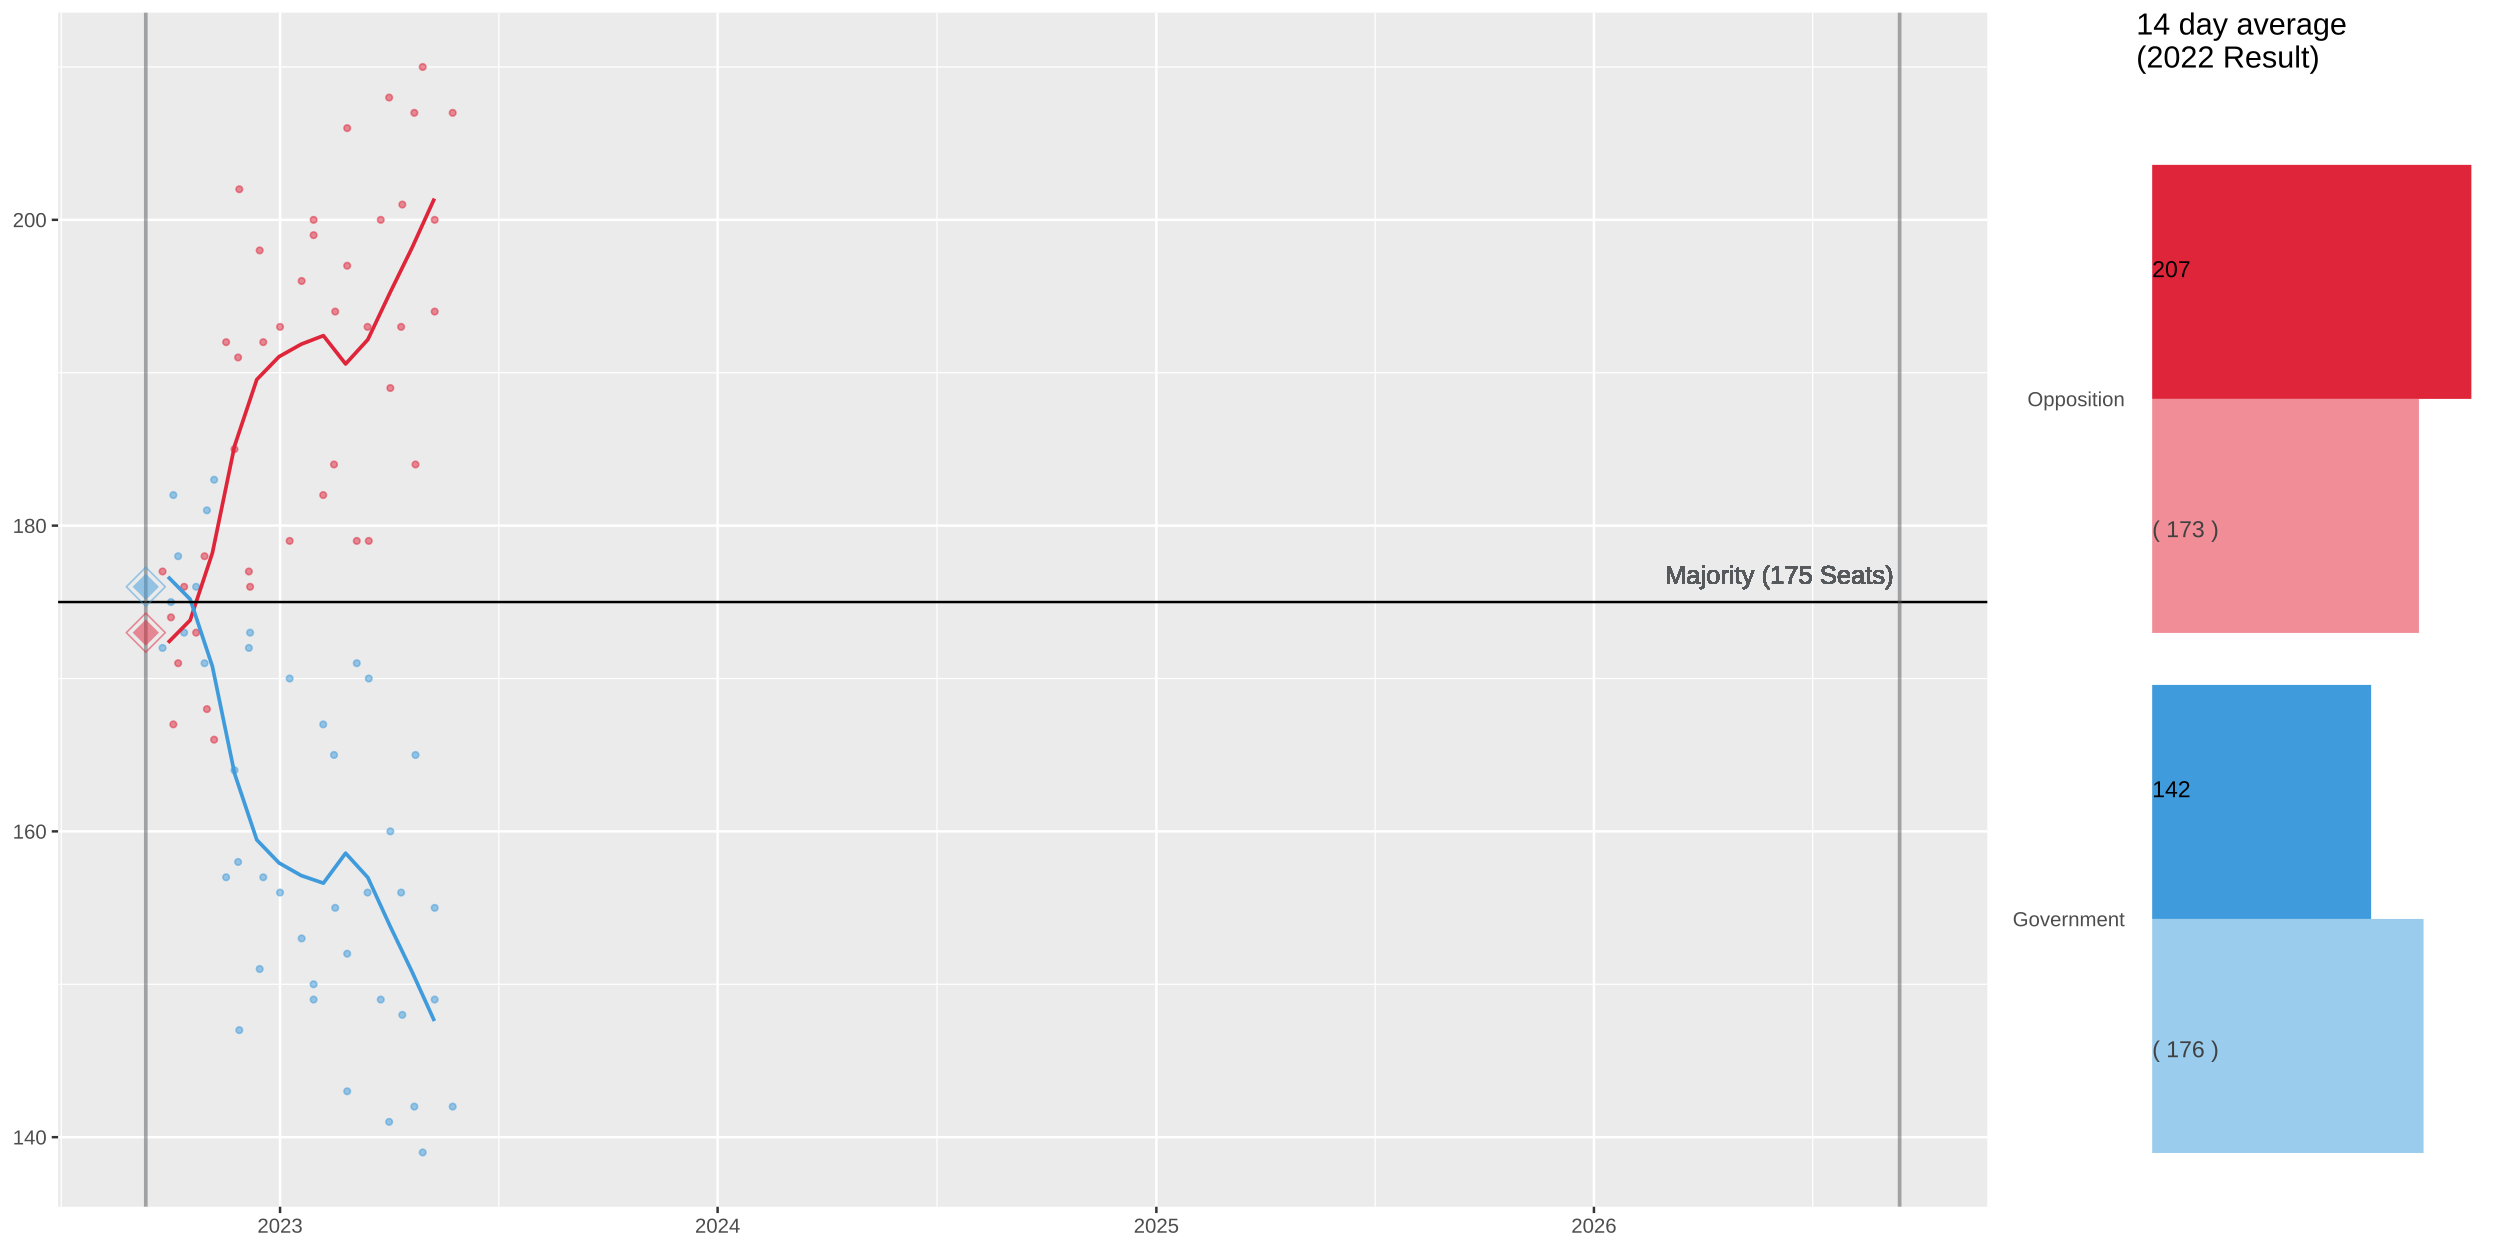
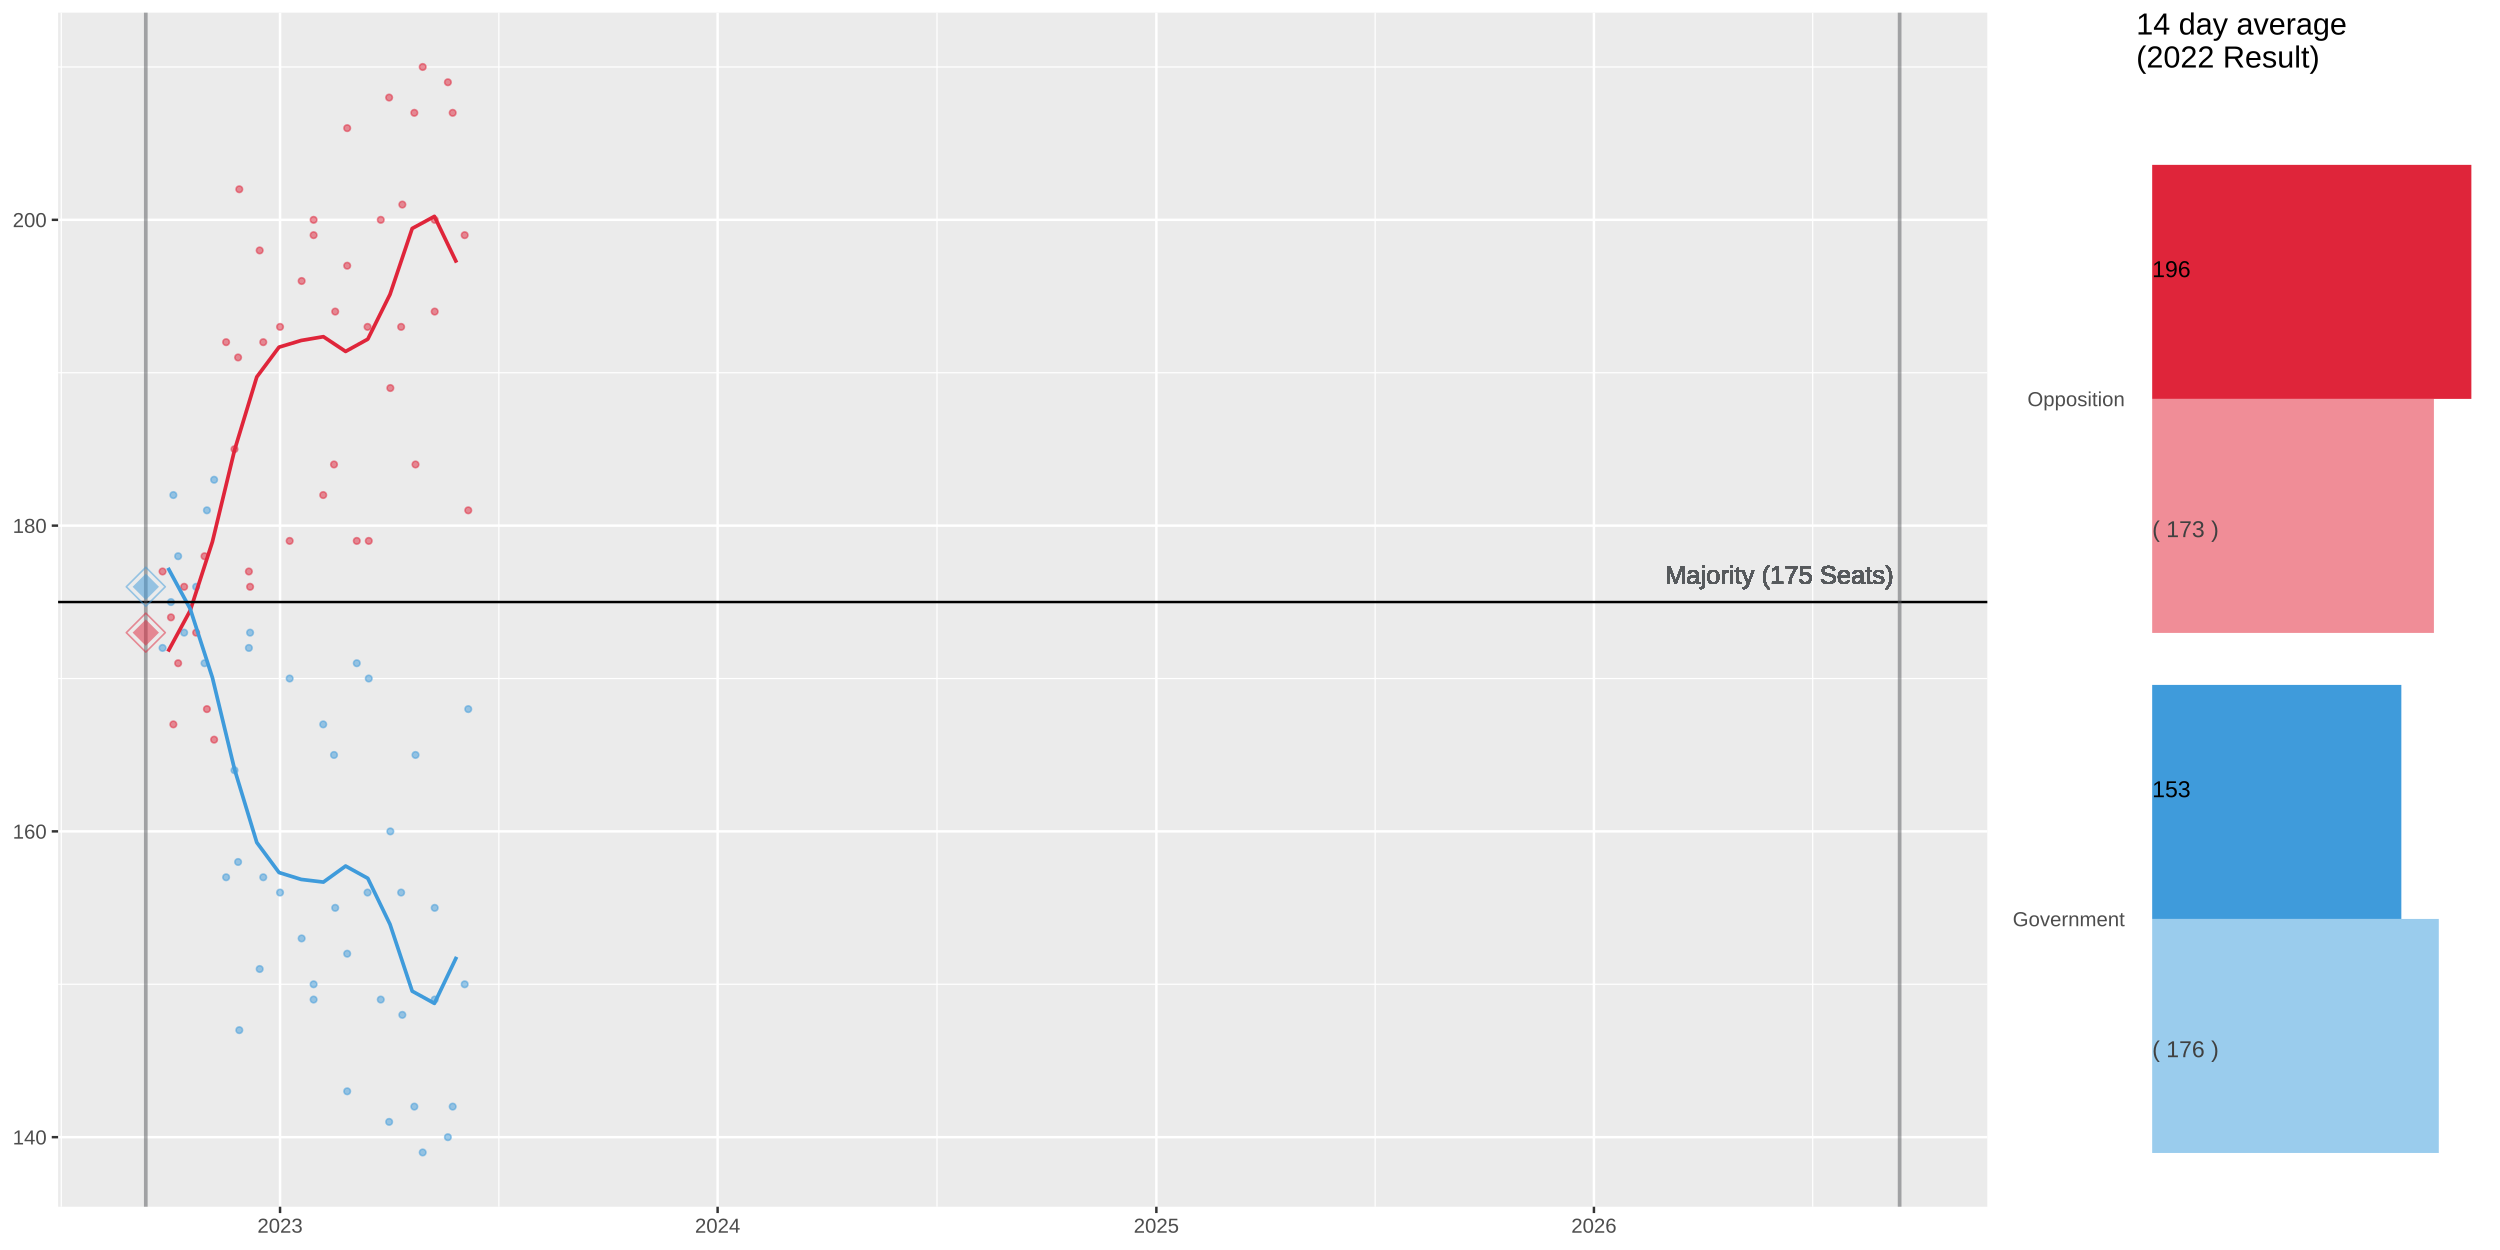
<svg xmlns="http://www.w3.org/2000/svg" class="svglite" width="1080.00pt" height="540.00pt" viewBox="0 0 1080.00 540.00">
  <defs>
    <style type="text/css">
    line, polyline, polygon, path, rect, circle {
      fill: none;
      stroke: #000000;
      stroke-linecap: round;
      stroke-linejoin: round;
      stroke-miterlimit: 10.00;
    }
    text {
      white-space: pre;
    }
  </style>
  </defs>
  <rect width="100%" height="100%" style="stroke: none; fill: none;" />
  <defs>
    <clipPath id="cpMC4wMHwxMDgwLjAwfDAuMDB8NTQwLjAw">
      <rect x="0.00" y="0.00" width="1080.00" height="540.00" />
    </clipPath>
  </defs>
  <g clip-path="url(#cpMC4wMHwxMDgwLjAwfDAuMDB8NTQwLjAw)">
</g>
  <defs>
    <clipPath id="cpMC4wMHw4NjQuMDB8MC4wMHw1NDAuMDA=">
      <rect x="0.00" y="0.00" width="864.00" height="540.00" />
    </clipPath>
  </defs>
  <g clip-path="url(#cpMC4wMHw4NjQuMDB8MC4wMHw1NDAuMDA=)">
    <rect x="0.00" y="0.00" width="864.00" height="540.00" style="stroke-width: 1.07; stroke: #FFFFFF; fill: #FFFFFF;" />
  </g>
  <g clip-path="url(#cpMC4wMHwxMDgwLjAwfDAuMDB8NTQwLjAw)">
</g>
  <defs>
    <clipPath id="cpMjUuMTB8ODU4LjUyfDUuNDh8NTIxLjMx">
      <rect x="25.10" y="5.48" width="833.42" height="515.83" />
    </clipPath>
  </defs>
  <g clip-path="url(#cpMjUuMTB8ODU4LjUyfDUuNDh8NTIxLjMx)">
    <rect x="25.10" y="5.48" width="833.42" height="515.83" style="stroke-width: 1.07; stroke: none; fill: #EBEBEB;" />
    <polyline points="25.10,425.21 858.52,425.21 " style="stroke-width: 0.53; stroke: #FFFFFF; stroke-linecap: butt;" />
    <polyline points="25.10,293.12 858.52,293.12 " style="stroke-width: 0.53; stroke: #FFFFFF; stroke-linecap: butt;" />
    <polyline points="25.10,161.02 858.52,161.02 " style="stroke-width: 0.53; stroke: #FFFFFF; stroke-linecap: butt;" />
    <polyline points="25.10,28.93 858.52,28.93 " style="stroke-width: 0.53; stroke: #FFFFFF; stroke-linecap: butt;" />
    <polyline points="26.47,521.31 26.47,5.48 " style="stroke-width: 0.53; stroke: #FFFFFF; stroke-linecap: butt;" />
    <polyline points="215.50,521.31 215.50,5.48 " style="stroke-width: 0.53; stroke: #FFFFFF; stroke-linecap: butt;" />
    <polyline points="404.78,521.31 404.78,5.48 " style="stroke-width: 0.53; stroke: #FFFFFF; stroke-linecap: butt;" />
    <polyline points="594.07,521.31 594.07,5.48 " style="stroke-width: 0.53; stroke: #FFFFFF; stroke-linecap: butt;" />
    <polyline points="783.09,521.31 783.09,5.48 " style="stroke-width: 0.53; stroke: #FFFFFF; stroke-linecap: butt;" />
    <polyline points="25.10,491.26 858.52,491.26 " style="stroke-width: 1.07; stroke: #FFFFFF; stroke-linecap: butt;" />
    <polyline points="25.10,359.16 858.52,359.16 " style="stroke-width: 1.07; stroke: #FFFFFF; stroke-linecap: butt;" />
    <polyline points="25.10,227.07 858.52,227.07 " style="stroke-width: 1.07; stroke: #FFFFFF; stroke-linecap: butt;" />
    <polyline points="25.10,94.97 858.52,94.97 " style="stroke-width: 1.07; stroke: #FFFFFF; stroke-linecap: butt;" />
    <polyline points="120.98,521.31 120.98,5.48 " style="stroke-width: 1.07; stroke: #FFFFFF; stroke-linecap: butt;" />
    <polyline points="310.01,521.31 310.01,5.48 " style="stroke-width: 1.07; stroke: #FFFFFF; stroke-linecap: butt;" />
    <polyline points="499.55,521.31 499.55,5.48 " style="stroke-width: 1.07; stroke: #FFFFFF; stroke-linecap: butt;" />
    <polyline points="688.58,521.31 688.58,5.48 " style="stroke-width: 1.07; stroke: #FFFFFF; stroke-linecap: butt;" />
+     <circle cx="202.29" cy="220.46" r="1.42" style="stroke-width: 0.71; stroke: #DF253A; stroke-opacity: 0.50; fill: #DF253A; fill-opacity: 0.50;" />
+     <circle cx="200.74" cy="101.58" r="1.42" style="stroke-width: 0.71; stroke: #DF253A; stroke-opacity: 0.50; fill: #DF253A; fill-opacity: 0.50;" />
    <circle cx="195.56" cy="48.74" r="1.42" style="stroke-width: 0.71; stroke: #DF253A; stroke-opacity: 0.50; fill: #DF253A; fill-opacity: 0.50;" />
+     <circle cx="193.49" cy="35.53" r="1.42" style="stroke-width: 0.71; stroke: #DF253A; stroke-opacity: 0.50; fill: #DF253A; fill-opacity: 0.50;" />
    <circle cx="187.79" cy="134.60" r="1.42" style="stroke-width: 0.71; stroke: #DF253A; stroke-opacity: 0.50; fill: #DF253A; fill-opacity: 0.50;" />
    <circle cx="187.79" cy="94.97" r="1.42" style="stroke-width: 0.71; stroke: #DF253A; stroke-opacity: 0.50; fill: #DF253A; fill-opacity: 0.50;" />
    <circle cx="182.61" cy="28.93" r="1.42" style="stroke-width: 0.71; stroke: #DF253A; stroke-opacity: 0.50; fill: #DF253A; fill-opacity: 0.50;" />
    <circle cx="179.50" cy="200.65" r="1.42" style="stroke-width: 0.71; stroke: #DF253A; stroke-opacity: 0.50; fill: #DF253A; fill-opacity: 0.50;" />
    <circle cx="178.99" cy="48.74" r="1.42" style="stroke-width: 0.71; stroke: #DF253A; stroke-opacity: 0.50; fill: #DF253A; fill-opacity: 0.50;" />
    <circle cx="173.81" cy="88.37" r="1.42" style="stroke-width: 0.71; stroke: #DF253A; stroke-opacity: 0.50; fill: #DF253A; fill-opacity: 0.50;" />
    <circle cx="173.29" cy="141.21" r="1.42" style="stroke-width: 0.71; stroke: #DF253A; stroke-opacity: 0.50; fill: #DF253A; fill-opacity: 0.50;" />
    <circle cx="168.63" cy="167.63" r="1.42" style="stroke-width: 0.71; stroke: #DF253A; stroke-opacity: 0.50; fill: #DF253A; fill-opacity: 0.50;" />
    <circle cx="168.11" cy="42.14" r="1.42" style="stroke-width: 0.71; stroke: #DF253A; stroke-opacity: 0.50; fill: #DF253A; fill-opacity: 0.50;" />
    <circle cx="164.49" cy="94.97" r="1.42" style="stroke-width: 0.71; stroke: #DF253A; stroke-opacity: 0.50; fill: #DF253A; fill-opacity: 0.50;" />
    <circle cx="159.31" cy="233.67" r="1.42" style="stroke-width: 0.71; stroke: #DF253A; stroke-opacity: 0.50; fill: #DF253A; fill-opacity: 0.50;" />
    <circle cx="158.79" cy="141.21" r="1.42" style="stroke-width: 0.71; stroke: #DF253A; stroke-opacity: 0.50; fill: #DF253A; fill-opacity: 0.50;" />
    <circle cx="154.13" cy="233.67" r="1.42" style="stroke-width: 0.71; stroke: #DF253A; stroke-opacity: 0.50; fill: #DF253A; fill-opacity: 0.50;" />
    <circle cx="149.99" cy="114.79" r="1.42" style="stroke-width: 0.71; stroke: #DF253A; stroke-opacity: 0.50; fill: #DF253A; fill-opacity: 0.50;" />
    <circle cx="149.99" cy="55.35" r="1.42" style="stroke-width: 0.71; stroke: #DF253A; stroke-opacity: 0.50; fill: #DF253A; fill-opacity: 0.50;" />
    <circle cx="144.81" cy="134.60" r="1.42" style="stroke-width: 0.71; stroke: #DF253A; stroke-opacity: 0.50; fill: #DF253A; fill-opacity: 0.50;" />
    <circle cx="144.29" cy="200.65" r="1.42" style="stroke-width: 0.71; stroke: #DF253A; stroke-opacity: 0.50; fill: #DF253A; fill-opacity: 0.50;" />
    <circle cx="139.63" cy="213.86" r="1.42" style="stroke-width: 0.71; stroke: #DF253A; stroke-opacity: 0.50; fill: #DF253A; fill-opacity: 0.50;" />
    <circle cx="135.48" cy="101.58" r="1.42" style="stroke-width: 0.71; stroke: #DF253A; stroke-opacity: 0.50; fill: #DF253A; fill-opacity: 0.50;" />
    <circle cx="135.48" cy="94.97" r="1.42" style="stroke-width: 0.71; stroke: #DF253A; stroke-opacity: 0.50; fill: #DF253A; fill-opacity: 0.50;" />
    <circle cx="130.31" cy="121.39" r="1.42" style="stroke-width: 0.71; stroke: #DF253A; stroke-opacity: 0.50; fill: #DF253A; fill-opacity: 0.50;" />
    <circle cx="125.13" cy="233.67" r="1.42" style="stroke-width: 0.71; stroke: #DF253A; stroke-opacity: 0.50; fill: #DF253A; fill-opacity: 0.50;" />
    <circle cx="120.98" cy="141.21" r="1.42" style="stroke-width: 0.71; stroke: #DF253A; stroke-opacity: 0.50; fill: #DF253A; fill-opacity: 0.50;" />
    <circle cx="113.73" cy="147.81" r="1.42" style="stroke-width: 0.71; stroke: #DF253A; stroke-opacity: 0.50; fill: #DF253A; fill-opacity: 0.50;" />
    <circle cx="112.18" cy="108.18" r="1.42" style="stroke-width: 0.71; stroke: #DF253A; stroke-opacity: 0.50; fill: #DF253A; fill-opacity: 0.50;" />
    <circle cx="108.04" cy="253.49" r="1.42" style="stroke-width: 0.71; stroke: #DF253A; stroke-opacity: 0.50; fill: #DF253A; fill-opacity: 0.50;" />
    <circle cx="107.52" cy="246.88" r="1.42" style="stroke-width: 0.71; stroke: #DF253A; stroke-opacity: 0.50; fill: #DF253A; fill-opacity: 0.50;" />
    <circle cx="103.38" cy="81.76" r="1.42" style="stroke-width: 0.71; stroke: #DF253A; stroke-opacity: 0.50; fill: #DF253A; fill-opacity: 0.50;" />
    <circle cx="102.86" cy="154.42" r="1.42" style="stroke-width: 0.71; stroke: #DF253A; stroke-opacity: 0.50; fill: #DF253A; fill-opacity: 0.50;" />
    <circle cx="101.30" cy="194.04" r="1.42" style="stroke-width: 0.71; stroke: #DF253A; stroke-opacity: 0.50; fill: #DF253A; fill-opacity: 0.50;" />
    <circle cx="97.68" cy="147.81" r="1.42" style="stroke-width: 0.71; stroke: #DF253A; stroke-opacity: 0.50; fill: #DF253A; fill-opacity: 0.50;" />
    <circle cx="92.50" cy="319.53" r="1.42" style="stroke-width: 0.71; stroke: #DF253A; stroke-opacity: 0.50; fill: #DF253A; fill-opacity: 0.50;" />
    <circle cx="89.39" cy="306.33" r="1.42" style="stroke-width: 0.71; stroke: #DF253A; stroke-opacity: 0.50; fill: #DF253A; fill-opacity: 0.50;" />
    <circle cx="88.36" cy="240.28" r="1.42" style="stroke-width: 0.71; stroke: #DF253A; stroke-opacity: 0.50; fill: #DF253A; fill-opacity: 0.50;" />
    <circle cx="84.73" cy="273.30" r="1.42" style="stroke-width: 0.71; stroke: #DF253A; stroke-opacity: 0.50; fill: #DF253A; fill-opacity: 0.50;" />
    <circle cx="79.55" cy="253.49" r="1.42" style="stroke-width: 0.71; stroke: #DF253A; stroke-opacity: 0.50; fill: #DF253A; fill-opacity: 0.50;" />
    <circle cx="76.96" cy="286.51" r="1.42" style="stroke-width: 0.71; stroke: #DF253A; stroke-opacity: 0.50; fill: #DF253A; fill-opacity: 0.50;" />
    <circle cx="74.89" cy="312.93" r="1.42" style="stroke-width: 0.71; stroke: #DF253A; stroke-opacity: 0.50; fill: #DF253A; fill-opacity: 0.50;" />
    <circle cx="73.86" cy="266.70" r="1.42" style="stroke-width: 0.71; stroke: #DF253A; stroke-opacity: 0.50; fill: #DF253A; fill-opacity: 0.50;" />
    <circle cx="70.23" cy="246.88" r="1.42" style="stroke-width: 0.71; stroke: #DF253A; stroke-opacity: 0.50; fill: #DF253A; fill-opacity: 0.50;" />
+     <circle cx="202.29" cy="306.33" r="1.42" style="stroke-width: 0.71; stroke: #3F9BDB; stroke-opacity: 0.50; fill: #3F9BDB; fill-opacity: 0.50;" />
+     <circle cx="200.74" cy="425.21" r="1.42" style="stroke-width: 0.71; stroke: #3F9BDB; stroke-opacity: 0.50; fill: #3F9BDB; fill-opacity: 0.50;" />
    <circle cx="195.56" cy="478.05" r="1.42" style="stroke-width: 0.71; stroke: #3F9BDB; stroke-opacity: 0.50; fill: #3F9BDB; fill-opacity: 0.50;" />
+     <circle cx="193.49" cy="491.26" r="1.42" style="stroke-width: 0.71; stroke: #3F9BDB; stroke-opacity: 0.50; fill: #3F9BDB; fill-opacity: 0.50;" />
    <circle cx="187.79" cy="392.19" r="1.42" style="stroke-width: 0.71; stroke: #3F9BDB; stroke-opacity: 0.50; fill: #3F9BDB; fill-opacity: 0.50;" />
    <circle cx="187.79" cy="431.81" r="1.42" style="stroke-width: 0.71; stroke: #3F9BDB; stroke-opacity: 0.50; fill: #3F9BDB; fill-opacity: 0.50;" />
    <circle cx="182.61" cy="497.86" r="1.42" style="stroke-width: 0.71; stroke: #3F9BDB; stroke-opacity: 0.50; fill: #3F9BDB; fill-opacity: 0.50;" />
    <circle cx="179.50" cy="326.14" r="1.42" style="stroke-width: 0.71; stroke: #3F9BDB; stroke-opacity: 0.50; fill: #3F9BDB; fill-opacity: 0.50;" />
    <circle cx="178.99" cy="478.05" r="1.42" style="stroke-width: 0.71; stroke: #3F9BDB; stroke-opacity: 0.50; fill: #3F9BDB; fill-opacity: 0.50;" />
    <circle cx="173.81" cy="438.42" r="1.42" style="stroke-width: 0.71; stroke: #3F9BDB; stroke-opacity: 0.50; fill: #3F9BDB; fill-opacity: 0.50;" />
    <circle cx="173.29" cy="385.58" r="1.42" style="stroke-width: 0.71; stroke: #3F9BDB; stroke-opacity: 0.50; fill: #3F9BDB; fill-opacity: 0.50;" />
    <circle cx="168.63" cy="359.16" r="1.42" style="stroke-width: 0.71; stroke: #3F9BDB; stroke-opacity: 0.50; fill: #3F9BDB; fill-opacity: 0.50;" />
    <circle cx="168.11" cy="484.65" r="1.42" style="stroke-width: 0.71; stroke: #3F9BDB; stroke-opacity: 0.50; fill: #3F9BDB; fill-opacity: 0.50;" />
    <circle cx="164.49" cy="431.81" r="1.42" style="stroke-width: 0.71; stroke: #3F9BDB; stroke-opacity: 0.50; fill: #3F9BDB; fill-opacity: 0.50;" />
    <circle cx="159.31" cy="293.12" r="1.42" style="stroke-width: 0.71; stroke: #3F9BDB; stroke-opacity: 0.50; fill: #3F9BDB; fill-opacity: 0.50;" />
    <circle cx="158.79" cy="385.58" r="1.42" style="stroke-width: 0.71; stroke: #3F9BDB; stroke-opacity: 0.50; fill: #3F9BDB; fill-opacity: 0.50;" />
    <circle cx="154.13" cy="286.51" r="1.42" style="stroke-width: 0.71; stroke: #3F9BDB; stroke-opacity: 0.50; fill: #3F9BDB; fill-opacity: 0.50;" />
    <circle cx="149.99" cy="412.00" r="1.42" style="stroke-width: 0.71; stroke: #3F9BDB; stroke-opacity: 0.50; fill: #3F9BDB; fill-opacity: 0.50;" />
    <circle cx="149.99" cy="471.44" r="1.42" style="stroke-width: 0.71; stroke: #3F9BDB; stroke-opacity: 0.50; fill: #3F9BDB; fill-opacity: 0.50;" />
    <circle cx="144.81" cy="392.19" r="1.42" style="stroke-width: 0.71; stroke: #3F9BDB; stroke-opacity: 0.50; fill: #3F9BDB; fill-opacity: 0.50;" />
    <circle cx="144.29" cy="326.14" r="1.42" style="stroke-width: 0.71; stroke: #3F9BDB; stroke-opacity: 0.50; fill: #3F9BDB; fill-opacity: 0.50;" />
    <circle cx="139.63" cy="312.93" r="1.42" style="stroke-width: 0.71; stroke: #3F9BDB; stroke-opacity: 0.50; fill: #3F9BDB; fill-opacity: 0.50;" />
    <circle cx="135.48" cy="425.21" r="1.42" style="stroke-width: 0.71; stroke: #3F9BDB; stroke-opacity: 0.50; fill: #3F9BDB; fill-opacity: 0.50;" />
    <circle cx="135.48" cy="431.81" r="1.42" style="stroke-width: 0.71; stroke: #3F9BDB; stroke-opacity: 0.50; fill: #3F9BDB; fill-opacity: 0.50;" />
    <circle cx="130.31" cy="405.40" r="1.42" style="stroke-width: 0.71; stroke: #3F9BDB; stroke-opacity: 0.50; fill: #3F9BDB; fill-opacity: 0.50;" />
    <circle cx="125.13" cy="293.12" r="1.42" style="stroke-width: 0.71; stroke: #3F9BDB; stroke-opacity: 0.50; fill: #3F9BDB; fill-opacity: 0.50;" />
    <circle cx="120.98" cy="385.58" r="1.42" style="stroke-width: 0.71; stroke: #3F9BDB; stroke-opacity: 0.50; fill: #3F9BDB; fill-opacity: 0.50;" />
    <circle cx="113.73" cy="378.98" r="1.42" style="stroke-width: 0.71; stroke: #3F9BDB; stroke-opacity: 0.50; fill: #3F9BDB; fill-opacity: 0.50;" />
    <circle cx="112.18" cy="418.61" r="1.42" style="stroke-width: 0.71; stroke: #3F9BDB; stroke-opacity: 0.50; fill: #3F9BDB; fill-opacity: 0.50;" />
    <circle cx="108.04" cy="273.30" r="1.42" style="stroke-width: 0.71; stroke: #3F9BDB; stroke-opacity: 0.50; fill: #3F9BDB; fill-opacity: 0.50;" />
    <circle cx="107.52" cy="279.91" r="1.42" style="stroke-width: 0.71; stroke: #3F9BDB; stroke-opacity: 0.50; fill: #3F9BDB; fill-opacity: 0.50;" />
    <circle cx="103.38" cy="445.02" r="1.42" style="stroke-width: 0.71; stroke: #3F9BDB; stroke-opacity: 0.50; fill: #3F9BDB; fill-opacity: 0.50;" />
    <circle cx="102.86" cy="372.37" r="1.42" style="stroke-width: 0.71; stroke: #3F9BDB; stroke-opacity: 0.50; fill: #3F9BDB; fill-opacity: 0.50;" />
    <circle cx="101.30" cy="332.74" r="1.42" style="stroke-width: 0.71; stroke: #3F9BDB; stroke-opacity: 0.50; fill: #3F9BDB; fill-opacity: 0.50;" />
    <circle cx="97.68" cy="378.98" r="1.42" style="stroke-width: 0.71; stroke: #3F9BDB; stroke-opacity: 0.50; fill: #3F9BDB; fill-opacity: 0.50;" />
    <circle cx="92.50" cy="207.25" r="1.42" style="stroke-width: 0.71; stroke: #3F9BDB; stroke-opacity: 0.50; fill: #3F9BDB; fill-opacity: 0.50;" />
    <circle cx="89.39" cy="220.46" r="1.42" style="stroke-width: 0.71; stroke: #3F9BDB; stroke-opacity: 0.50; fill: #3F9BDB; fill-opacity: 0.50;" />
    <circle cx="88.36" cy="286.51" r="1.42" style="stroke-width: 0.71; stroke: #3F9BDB; stroke-opacity: 0.50; fill: #3F9BDB; fill-opacity: 0.50;" />
    <circle cx="84.73" cy="253.49" r="1.42" style="stroke-width: 0.71; stroke: #3F9BDB; stroke-opacity: 0.50; fill: #3F9BDB; fill-opacity: 0.50;" />
    <circle cx="79.55" cy="273.30" r="1.42" style="stroke-width: 0.71; stroke: #3F9BDB; stroke-opacity: 0.50; fill: #3F9BDB; fill-opacity: 0.50;" />
    <circle cx="76.96" cy="240.28" r="1.42" style="stroke-width: 0.71; stroke: #3F9BDB; stroke-opacity: 0.50; fill: #3F9BDB; fill-opacity: 0.50;" />
    <circle cx="74.89" cy="213.86" r="1.42" style="stroke-width: 0.71; stroke: #3F9BDB; stroke-opacity: 0.50; fill: #3F9BDB; fill-opacity: 0.50;" />
    <circle cx="73.86" cy="260.09" r="1.42" style="stroke-width: 0.71; stroke: #3F9BDB; stroke-opacity: 0.50; fill: #3F9BDB; fill-opacity: 0.50;" />
    <circle cx="70.23" cy="279.91" r="1.42" style="stroke-width: 0.71; stroke: #3F9BDB; stroke-opacity: 0.50; fill: #3F9BDB; fill-opacity: 0.50;" />
-     <polyline points="72.57,277.63 82.16,267.90 91.75,238.90 101.34,192.61 110.93,163.97 120.53,154.08 130.12,148.69 139.71,145.00 149.30,157.22 158.89,146.72 168.48,126.46 178.07,106.88 187.66,85.78 " style="stroke-width: 1.60; stroke: #DF253A; stroke-linecap: butt;" />
-     <polyline points="72.57,249.16 82.16,258.89 91.75,287.89 101.34,334.18 110.93,362.82 120.53,372.78 130.12,378.24 139.71,381.52 149.30,368.58 158.89,379.08 168.48,400.00 178.07,419.94 187.66,441.08 " style="stroke-width: 1.60; stroke: #3F9BDB; stroke-linecap: butt;" />
+     <polyline points="72.57,281.47 82.16,263.78 91.75,234.08 101.34,194.38 110.93,162.84 120.53,149.97 130.12,147.08 139.71,145.45 149.30,151.82 158.89,146.51 168.48,127.18 178.07,98.70 187.66,93.48 197.25,113.44 " style="stroke-width: 1.60; stroke: #DF253A; stroke-linecap: butt;" />
+     <polyline points="72.57,245.32 82.16,263.01 91.75,292.70 101.34,332.41 110.93,363.95 120.53,376.93 130.12,379.91 139.71,381.06 149.30,374.13 158.89,379.44 168.48,399.30 178.07,428.18 187.66,433.46 197.25,413.36 " style="stroke-width: 1.60; stroke: #3F9BDB; stroke-linecap: butt;" />
    <line x1="25.10" y1="260.09" x2="858.52" y2="260.09" style="stroke-width: 1.07; stroke-linecap: butt;" />
+     <text x="818.05" y="252.19" text-anchor="end" style="font-size: 11.04px;fill: #56595C; font-family: &quot;Arial&quot;;" textLength="98.70px" lengthAdjust="spacingAndGlyphs">Majority (175 Seats)</text>
+     <text x="818.05" y="252.19" text-anchor="end" style="font-size: 11.04px;fill: #56595C; font-family: &quot;Arial&quot;;" textLength="98.70px" lengthAdjust="spacingAndGlyphs">Majority (175 Seats)</text>
+     <text x="818.05" y="252.19" text-anchor="end" style="font-size: 11.04px;fill: #56595C; font-family: &quot;Arial&quot;;" textLength="98.70px" lengthAdjust="spacingAndGlyphs">Majority (175 Seats)</text>
+     <text x="818.05" y="252.19" text-anchor="end" style="font-size: 11.04px;fill: #56595C; font-family: &quot;Arial&quot;;" textLength="98.70px" lengthAdjust="spacingAndGlyphs">Majority (175 Seats)</text>
+     <text x="818.05" y="252.19" text-anchor="end" style="font-size: 11.04px;fill: #56595C; font-family: &quot;Arial&quot;;" textLength="98.70px" lengthAdjust="spacingAndGlyphs">Majority (175 Seats)</text>
+     <text x="818.05" y="252.19" text-anchor="end" style="font-size: 11.04px;fill: #56595C; font-family: &quot;Arial&quot;;" textLength="98.70px" lengthAdjust="spacingAndGlyphs">Majority (175 Seats)</text>
    <text x="818.05" y="252.19" text-anchor="end" style="font-size: 11.04px;fill: #56595C; font-family: &quot;Arial&quot;;" textLength="98.70px" lengthAdjust="spacingAndGlyphs">Majority (175 Seats)</text>
    <text x="818.05" y="252.19" text-anchor="end" style="font-size: 11.04px;fill: #56595C; font-family: &quot;Arial&quot;;" textLength="98.70px" lengthAdjust="spacingAndGlyphs">Majority (175 Seats)</text>
    <text x="818.05" y="252.19" text-anchor="end" style="font-size: 11.04px;fill: #56595C; font-family: &quot;Arial&quot;;" textLength="98.70px" lengthAdjust="spacingAndGlyphs">Majority (175 Seats)</text>
    <text x="818.05" y="252.19" text-anchor="end" style="font-size: 11.04px;fill: #56595C; font-family: &quot;Arial&quot;;" textLength="98.70px" lengthAdjust="spacingAndGlyphs">Majority (175 Seats)</text>
    <text x="818.05" y="252.19" text-anchor="end" style="font-size: 11.04px;fill: #56595C; font-family: &quot;Arial&quot;;" textLength="98.70px" lengthAdjust="spacingAndGlyphs">Majority (175 Seats)</text>
    <text x="818.05" y="252.19" text-anchor="end" style="font-size: 11.04px;fill: #56595C; font-family: &quot;Arial&quot;;" textLength="98.70px" lengthAdjust="spacingAndGlyphs">Majority (175 Seats)</text>
    <text x="818.05" y="252.19" text-anchor="end" style="font-size: 11.04px;fill: #56595C; font-family: &quot;Arial&quot;;" textLength="98.70px" lengthAdjust="spacingAndGlyphs">Majority (175 Seats)</text>
    <text x="818.05" y="252.19" text-anchor="end" style="font-size: 11.04px;fill: #56595C; font-family: &quot;Arial&quot;;" textLength="98.70px" lengthAdjust="spacingAndGlyphs">Majority (175 Seats)</text>
    <text x="818.05" y="252.19" text-anchor="end" style="font-size: 11.04px;fill: #56595C; font-family: &quot;Arial&quot;;" textLength="98.70px" lengthAdjust="spacingAndGlyphs">Majority (175 Seats)</text>
    <text x="818.05" y="252.19" text-anchor="end" style="font-size: 11.04px;fill: #56595C; font-family: &quot;Arial&quot;;" textLength="98.70px" lengthAdjust="spacingAndGlyphs">Majority (175 Seats)</text>
    <text x="818.05" y="252.19" text-anchor="end" style="font-size: 11.04px;fill: #56595C; font-family: &quot;Arial&quot;;" textLength="98.70px" lengthAdjust="spacingAndGlyphs">Majority (175 Seats)</text>
    <text x="818.05" y="252.19" text-anchor="end" style="font-size: 11.04px;fill: #56595C; font-family: &quot;Arial&quot;;" textLength="98.70px" lengthAdjust="spacingAndGlyphs">Majority (175 Seats)</text>
    <text x="818.05" y="252.19" text-anchor="end" style="font-size: 11.04px;fill: #56595C; font-family: &quot;Arial&quot;;" textLength="98.70px" lengthAdjust="spacingAndGlyphs">Majority (175 Seats)</text>
    <text x="818.05" y="252.19" text-anchor="end" style="font-size: 11.04px;fill: #56595C; font-family: &quot;Arial&quot;;" textLength="98.70px" lengthAdjust="spacingAndGlyphs">Majority (175 Seats)</text>
    <text x="818.05" y="252.19" text-anchor="end" style="font-size: 11.04px;fill: #56595C; font-family: &quot;Arial&quot;;" textLength="98.70px" lengthAdjust="spacingAndGlyphs">Majority (175 Seats)</text>
    <text x="818.05" y="252.19" text-anchor="end" style="font-size: 11.04px;fill: #56595C; font-family: &quot;Arial&quot;;" textLength="98.70px" lengthAdjust="spacingAndGlyphs">Majority (175 Seats)</text>
    <text x="818.05" y="252.19" text-anchor="end" style="font-size: 11.04px;fill: #56595C; font-family: &quot;Arial&quot;;" textLength="98.70px" lengthAdjust="spacingAndGlyphs">Majority (175 Seats)</text>
    <text x="818.05" y="252.19" text-anchor="end" style="font-size: 11.04px;fill: #56595C; font-family: &quot;Arial&quot;;" textLength="98.70px" lengthAdjust="spacingAndGlyphs">Majority (175 Seats)</text>
    <text x="818.05" y="252.19" text-anchor="end" style="font-size: 11.04px;fill: #56595C; font-family: &quot;Arial&quot;;" textLength="98.70px" lengthAdjust="spacingAndGlyphs">Majority (175 Seats)</text>
    <text x="818.05" y="252.19" text-anchor="end" style="font-size: 11.04px;fill: #56595C; font-family: &quot;Arial&quot;;" textLength="98.70px" lengthAdjust="spacingAndGlyphs">Majority (175 Seats)</text>
    <text x="818.05" y="252.19" text-anchor="end" style="font-size: 11.04px;fill: #56595C; font-family: &quot;Arial&quot;;" textLength="98.70px" lengthAdjust="spacingAndGlyphs">Majority (175 Seats)</text>
    <text x="818.05" y="252.19" text-anchor="end" style="font-size: 11.04px;fill: #56595C; font-family: &quot;Arial&quot;;" textLength="98.70px" lengthAdjust="spacingAndGlyphs">Majority (175 Seats)</text>
    <text x="818.05" y="252.19" text-anchor="end" style="font-size: 11.04px;fill: #56595C; font-family: &quot;Arial&quot;;" textLength="98.70px" lengthAdjust="spacingAndGlyphs">Majority (175 Seats)</text>
    <text x="818.05" y="252.19" text-anchor="end" style="font-size: 11.04px;fill: #56595C; font-family: &quot;Arial&quot;;" textLength="98.70px" lengthAdjust="spacingAndGlyphs">Majority (175 Seats)</text>
    <text x="818.05" y="252.19" text-anchor="end" style="font-size: 11.04px;fill: #56595C; font-family: &quot;Arial&quot;;" textLength="98.70px" lengthAdjust="spacingAndGlyphs">Majority (175 Seats)</text>
    <text x="818.05" y="252.19" text-anchor="end" style="font-size: 11.04px;fill: #56595C; font-family: &quot;Arial&quot;;" textLength="98.70px" lengthAdjust="spacingAndGlyphs">Majority (175 Seats)</text>
    <text x="818.05" y="252.19" text-anchor="end" style="font-size: 11.04px;fill: #56595C; font-family: &quot;Arial&quot;;" textLength="98.70px" lengthAdjust="spacingAndGlyphs">Majority (175 Seats)</text>
    <text x="818.05" y="252.19" text-anchor="end" style="font-size: 11.04px;fill: #56595C; font-family: &quot;Arial&quot;;" textLength="98.70px" lengthAdjust="spacingAndGlyphs">Majority (175 Seats)</text>
    <text x="818.05" y="252.19" text-anchor="end" style="font-size: 11.04px;fill: #56595C; font-family: &quot;Arial&quot;;" textLength="98.70px" lengthAdjust="spacingAndGlyphs">Majority (175 Seats)</text>
    <text x="818.05" y="252.19" text-anchor="end" style="font-size: 11.04px;fill: #56595C; font-family: &quot;Arial&quot;;" textLength="98.70px" lengthAdjust="spacingAndGlyphs">Majority (175 Seats)</text>
    <text x="818.05" y="252.19" text-anchor="end" style="font-size: 11.04px;fill: #56595C; font-family: &quot;Arial&quot;;" textLength="98.70px" lengthAdjust="spacingAndGlyphs">Majority (175 Seats)</text>
    <text x="818.05" y="252.19" text-anchor="end" style="font-size: 11.04px;fill: #56595C; font-family: &quot;Arial&quot;;" textLength="98.70px" lengthAdjust="spacingAndGlyphs">Majority (175 Seats)</text>
    <text x="818.05" y="252.19" text-anchor="end" style="font-size: 11.04px;fill: #56595C; font-family: &quot;Arial&quot;;" textLength="98.70px" lengthAdjust="spacingAndGlyphs">Majority (175 Seats)</text>
    <text x="818.05" y="252.19" text-anchor="end" style="font-size: 11.04px;fill: #56595C; font-family: &quot;Arial&quot;;" textLength="98.70px" lengthAdjust="spacingAndGlyphs">Majority (175 Seats)</text>
    <text x="818.05" y="252.19" text-anchor="end" style="font-size: 11.04px;fill: #56595C; font-family: &quot;Arial&quot;;" textLength="98.70px" lengthAdjust="spacingAndGlyphs">Majority (175 Seats)</text>
    <text x="818.05" y="252.19" text-anchor="end" style="font-size: 11.04px;fill: #56595C; font-family: &quot;Arial&quot;;" textLength="98.70px" lengthAdjust="spacingAndGlyphs">Majority (175 Seats)</text>
    <text x="818.05" y="252.19" text-anchor="end" style="font-size: 11.04px;fill: #56595C; font-family: &quot;Arial&quot;;" textLength="98.70px" lengthAdjust="spacingAndGlyphs">Majority (175 Seats)</text>
    <text x="818.05" y="252.19" text-anchor="end" style="font-size: 11.04px;fill: #56595C; font-family: &quot;Arial&quot;;" textLength="98.70px" lengthAdjust="spacingAndGlyphs">Majority (175 Seats)</text>
    <text x="818.05" y="252.19" text-anchor="end" style="font-size: 11.04px;fill: #56595C; font-family: &quot;Arial&quot;;" textLength="98.70px" lengthAdjust="spacingAndGlyphs">Majority (175 Seats)</text>
    <text x="818.05" y="252.19" text-anchor="end" style="font-size: 11.04px;fill: #56595C; font-family: &quot;Arial&quot;;" textLength="98.70px" lengthAdjust="spacingAndGlyphs">Majority (175 Seats)</text>
    <text x="818.05" y="252.19" text-anchor="end" style="font-size: 11.04px;fill: #56595C; font-family: &quot;Arial&quot;;" textLength="98.70px" lengthAdjust="spacingAndGlyphs">Majority (175 Seats)</text>
    <text x="818.05" y="252.19" text-anchor="end" style="font-size: 11.04px;fill: #56595C; font-family: &quot;Arial&quot;;" textLength="98.70px" lengthAdjust="spacingAndGlyphs">Majority (175 Seats)</text>
    <text x="818.05" y="252.19" text-anchor="end" style="font-size: 11.04px;fill: #56595C; font-family: &quot;Arial&quot;;" textLength="98.70px" lengthAdjust="spacingAndGlyphs">Majority (175 Seats)</text>
    <text x="818.05" y="252.19" text-anchor="end" style="font-size: 11.04px;fill: #56595C; font-family: &quot;Arial&quot;;" textLength="98.70px" lengthAdjust="spacingAndGlyphs">Majority (175 Seats)</text>
    <text x="818.05" y="252.19" text-anchor="end" style="font-size: 11.04px;fill: #56595C; font-family: &quot;Arial&quot;;" textLength="98.70px" lengthAdjust="spacingAndGlyphs">Majority (175 Seats)</text>
    <text x="818.05" y="252.19" text-anchor="end" style="font-size: 11.04px;fill: #56595C; font-family: &quot;Arial&quot;;" textLength="98.70px" lengthAdjust="spacingAndGlyphs">Majority (175 Seats)</text>
    <text x="818.05" y="252.19" text-anchor="end" style="font-size: 11.04px;fill: #56595C; font-family: &quot;Arial&quot;;" textLength="98.70px" lengthAdjust="spacingAndGlyphs">Majority (175 Seats)</text>
    <text x="818.05" y="252.19" text-anchor="end" style="font-size: 11.04px;fill: #56595C; font-family: &quot;Arial&quot;;" textLength="98.70px" lengthAdjust="spacingAndGlyphs">Majority (175 Seats)</text>
    <text x="818.05" y="252.19" text-anchor="end" style="font-size: 11.04px;fill: #56595C; font-family: &quot;Arial&quot;;" textLength="98.70px" lengthAdjust="spacingAndGlyphs">Majority (175 Seats)</text>
    <text x="818.05" y="252.19" text-anchor="end" style="font-size: 11.04px;fill: #56595C; font-family: &quot;Arial&quot;;" textLength="98.70px" lengthAdjust="spacingAndGlyphs">Majority (175 Seats)</text>
    <text x="818.05" y="252.19" text-anchor="end" style="font-size: 11.04px;fill: #56595C; font-family: &quot;Arial&quot;;" textLength="98.70px" lengthAdjust="spacingAndGlyphs">Majority (175 Seats)</text>
    <text x="818.05" y="252.19" text-anchor="end" style="font-size: 11.04px;fill: #56595C; font-family: &quot;Arial&quot;;" textLength="98.70px" lengthAdjust="spacingAndGlyphs">Majority (175 Seats)</text>
    <text x="818.05" y="252.19" text-anchor="end" style="font-size: 11.04px;fill: #56595C; font-family: &quot;Arial&quot;;" textLength="98.70px" lengthAdjust="spacingAndGlyphs">Majority (175 Seats)</text>
    <text x="818.05" y="252.19" text-anchor="end" style="font-size: 11.04px;fill: #56595C; font-family: &quot;Arial&quot;;" textLength="98.70px" lengthAdjust="spacingAndGlyphs">Majority (175 Seats)</text>
    <text x="818.05" y="252.19" text-anchor="end" style="font-size: 11.04px;fill: #56595C; font-family: &quot;Arial&quot;;" textLength="98.70px" lengthAdjust="spacingAndGlyphs">Majority (175 Seats)</text>
    <text x="818.05" y="252.19" text-anchor="end" style="font-size: 11.04px;fill: #56595C; font-family: &quot;Arial&quot;;" textLength="98.70px" lengthAdjust="spacingAndGlyphs">Majority (175 Seats)</text>
    <text x="818.05" y="252.19" text-anchor="end" style="font-size: 11.04px;fill: #56595C; font-family: &quot;Arial&quot;;" textLength="98.70px" lengthAdjust="spacingAndGlyphs">Majority (175 Seats)</text>
    <text x="818.05" y="252.19" text-anchor="end" style="font-size: 11.04px;fill: #56595C; font-family: &quot;Arial&quot;;" textLength="98.70px" lengthAdjust="spacingAndGlyphs">Majority (175 Seats)</text>
    <text x="818.05" y="252.19" text-anchor="end" style="font-size: 11.04px;fill: #56595C; font-family: &quot;Arial&quot;;" textLength="98.70px" lengthAdjust="spacingAndGlyphs">Majority (175 Seats)</text>
    <text x="818.05" y="252.19" text-anchor="end" style="font-size: 11.04px;fill: #56595C; font-family: &quot;Arial&quot;;" textLength="98.70px" lengthAdjust="spacingAndGlyphs">Majority (175 Seats)</text>
    <text x="818.05" y="252.19" text-anchor="end" style="font-size: 11.04px;fill: #56595C; font-family: &quot;Arial&quot;;" textLength="98.70px" lengthAdjust="spacingAndGlyphs">Majority (175 Seats)</text>
    <text x="818.05" y="252.19" text-anchor="end" style="font-size: 11.04px;fill: #56595C; font-family: &quot;Arial&quot;;" textLength="98.70px" lengthAdjust="spacingAndGlyphs">Majority (175 Seats)</text>
    <text x="818.05" y="252.19" text-anchor="end" style="font-size: 11.04px;fill: #56595C; font-family: &quot;Arial&quot;;" textLength="98.70px" lengthAdjust="spacingAndGlyphs">Majority (175 Seats)</text>
    <text x="818.05" y="252.19" text-anchor="end" style="font-size: 11.04px;fill: #56595C; font-family: &quot;Arial&quot;;" textLength="98.70px" lengthAdjust="spacingAndGlyphs">Majority (175 Seats)</text>
    <text x="818.05" y="252.19" text-anchor="end" style="font-size: 11.04px;fill: #56595C; font-family: &quot;Arial&quot;;" textLength="98.70px" lengthAdjust="spacingAndGlyphs">Majority (175 Seats)</text>
    <text x="818.05" y="252.19" text-anchor="end" style="font-size: 11.04px;fill: #56595C; font-family: &quot;Arial&quot;;" textLength="98.70px" lengthAdjust="spacingAndGlyphs">Majority (175 Seats)</text>
    <text x="818.05" y="252.19" text-anchor="end" style="font-size: 11.04px;fill: #56595C; font-family: &quot;Arial&quot;;" textLength="98.70px" lengthAdjust="spacingAndGlyphs">Majority (175 Seats)</text>
    <text x="818.05" y="252.19" text-anchor="end" style="font-size: 11.04px;fill: #56595C; font-family: &quot;Arial&quot;;" textLength="98.70px" lengthAdjust="spacingAndGlyphs">Majority (175 Seats)</text>
    <text x="818.05" y="252.19" text-anchor="end" style="font-size: 11.04px;fill: #56595C; font-family: &quot;Arial&quot;;" textLength="98.70px" lengthAdjust="spacingAndGlyphs">Majority (175 Seats)</text>
    <text x="818.05" y="252.19" text-anchor="end" style="font-size: 11.04px;fill: #56595C; font-family: &quot;Arial&quot;;" textLength="98.70px" lengthAdjust="spacingAndGlyphs">Majority (175 Seats)</text>
    <text x="818.05" y="252.19" text-anchor="end" style="font-size: 11.04px;fill: #56595C; font-family: &quot;Arial&quot;;" textLength="98.70px" lengthAdjust="spacingAndGlyphs">Majority (175 Seats)</text>
    <text x="818.05" y="252.19" text-anchor="end" style="font-size: 11.04px;fill: #56595C; font-family: &quot;Arial&quot;;" textLength="98.70px" lengthAdjust="spacingAndGlyphs">Majority (175 Seats)</text>
    <text x="818.05" y="252.19" text-anchor="end" style="font-size: 11.04px;fill: #56595C; font-family: &quot;Arial&quot;;" textLength="98.70px" lengthAdjust="spacingAndGlyphs">Majority (175 Seats)</text>
    <text x="818.05" y="252.19" text-anchor="end" style="font-size: 11.04px;fill: #56595C; font-family: &quot;Arial&quot;;" textLength="98.70px" lengthAdjust="spacingAndGlyphs">Majority (175 Seats)</text>
    <text x="818.05" y="252.19" text-anchor="end" style="font-size: 11.04px;fill: #56595C; font-family: &quot;Arial&quot;;" textLength="98.70px" lengthAdjust="spacingAndGlyphs">Majority (175 Seats)</text>
    <text x="818.05" y="252.19" text-anchor="end" style="font-size: 11.04px;fill: #56595C; font-family: &quot;Arial&quot;;" textLength="98.70px" lengthAdjust="spacingAndGlyphs">Majority (175 Seats)</text>
    <text x="818.05" y="252.19" text-anchor="end" style="font-size: 11.04px;fill: #56595C; font-family: &quot;Arial&quot;;" textLength="98.70px" lengthAdjust="spacingAndGlyphs">Majority (175 Seats)</text>
    <text x="818.05" y="252.19" text-anchor="end" style="font-size: 11.04px;fill: #56595C; font-family: &quot;Arial&quot;;" textLength="98.70px" lengthAdjust="spacingAndGlyphs">Majority (175 Seats)</text>
    <text x="818.05" y="252.19" text-anchor="end" style="font-size: 11.04px;fill: #56595C; font-family: &quot;Arial&quot;;" textLength="98.70px" lengthAdjust="spacingAndGlyphs">Majority (175 Seats)</text>
    <text x="818.05" y="252.19" text-anchor="end" style="font-size: 11.04px;fill: #56595C; font-family: &quot;Arial&quot;;" textLength="98.70px" lengthAdjust="spacingAndGlyphs">Majority (175 Seats)</text>
    <text x="818.05" y="252.19" text-anchor="end" style="font-size: 11.04px;fill: #56595C; font-family: &quot;Arial&quot;;" textLength="98.70px" lengthAdjust="spacingAndGlyphs">Majority (175 Seats)</text>
    <text x="818.05" y="252.19" text-anchor="end" style="font-size: 11.04px;fill: #56595C; font-family: &quot;Arial&quot;;" textLength="98.70px" lengthAdjust="spacingAndGlyphs">Majority (175 Seats)</text>
    <text x="818.05" y="252.19" text-anchor="end" style="font-size: 11.04px;fill: #56595C; font-family: &quot;Arial&quot;;" textLength="98.70px" lengthAdjust="spacingAndGlyphs">Majority (175 Seats)</text>
    <text x="818.05" y="252.19" text-anchor="end" style="font-size: 11.04px;fill: #56595C; font-family: &quot;Arial&quot;;" textLength="98.70px" lengthAdjust="spacingAndGlyphs">Majority (175 Seats)</text>
    <line x1="820.64" y1="521.31" x2="820.64" y2="5.48" style="stroke-width: 1.60; stroke: #56595C; stroke-opacity: 0.50; stroke-linecap: butt;" />
    <line x1="62.98" y1="521.31" x2="62.98" y2="5.48" style="stroke-width: 1.60; stroke: #56595C; stroke-opacity: 0.50; stroke-linecap: butt;" />
    <polygon points="57.29,273.30 62.98,267.61 68.67,273.30 62.98,278.99 " style="stroke-width: 0.71; stroke: none; fill: #DF253A; fill-opacity: 0.50;" />
    <polygon points="57.29,253.49 62.98,247.80 68.67,253.49 62.98,259.18 " style="stroke-width: 0.71; stroke: none; fill: #3F9BDB; fill-opacity: 0.50;" />
    <polygon points="54.56,273.30 62.98,264.88 71.40,273.30 62.98,281.72 " style="stroke-width: 0.71; stroke: #DF253A; stroke-opacity: 0.50;" />
    <polygon points="54.56,253.49 62.98,245.06 71.40,253.49 62.98,261.91 " style="stroke-width: 0.71; stroke: #3F9BDB; stroke-opacity: 0.50;" />
  </g>
  <g clip-path="url(#cpMC4wMHwxMDgwLjAwfDAuMDB8NTQwLjAw)">
    <text x="20.17" y="494.41" text-anchor="end" style="font-size: 8.80px;fill: #4D4D4D; font-family: &quot;Arial&quot;;" textLength="14.69px" lengthAdjust="spacingAndGlyphs">140</text>
    <text x="20.17" y="362.31" text-anchor="end" style="font-size: 8.80px;fill: #4D4D4D; font-family: &quot;Arial&quot;;" textLength="14.69px" lengthAdjust="spacingAndGlyphs">160</text>
    <text x="20.17" y="230.22" text-anchor="end" style="font-size: 8.80px;fill: #4D4D4D; font-family: &quot;Arial&quot;;" textLength="14.69px" lengthAdjust="spacingAndGlyphs">180</text>
    <text x="20.17" y="98.12" text-anchor="end" style="font-size: 8.80px;fill: #4D4D4D; font-family: &quot;Arial&quot;;" textLength="14.69px" lengthAdjust="spacingAndGlyphs">200</text>
    <polyline points="22.36,491.26 25.10,491.26 " style="stroke-width: 1.07; stroke: #333333; stroke-linecap: butt;" />
    <polyline points="22.36,359.16 25.10,359.16 " style="stroke-width: 1.07; stroke: #333333; stroke-linecap: butt;" />
    <polyline points="22.36,227.07 25.10,227.07 " style="stroke-width: 1.07; stroke: #333333; stroke-linecap: butt;" />
    <polyline points="22.36,94.97 25.10,94.97 " style="stroke-width: 1.07; stroke: #333333; stroke-linecap: butt;" />
    <polyline points="120.98,524.05 120.98,521.31 " style="stroke-width: 1.07; stroke: #333333; stroke-linecap: butt;" />
    <polyline points="310.01,524.05 310.01,521.31 " style="stroke-width: 1.07; stroke: #333333; stroke-linecap: butt;" />
    <polyline points="499.55,524.05 499.55,521.31 " style="stroke-width: 1.07; stroke: #333333; stroke-linecap: butt;" />
    <polyline points="688.58,524.05 688.58,521.31 " style="stroke-width: 1.07; stroke: #333333; stroke-linecap: butt;" />
    <text x="120.98" y="532.54" text-anchor="middle" style="font-size: 8.80px;fill: #4D4D4D; font-family: &quot;Arial&quot;;" textLength="19.58px" lengthAdjust="spacingAndGlyphs">2023</text>
    <text x="310.01" y="532.54" text-anchor="middle" style="font-size: 8.80px;fill: #4D4D4D; font-family: &quot;Arial&quot;;" textLength="19.58px" lengthAdjust="spacingAndGlyphs">2024</text>
    <text x="499.55" y="532.54" text-anchor="middle" style="font-size: 8.80px;fill: #4D4D4D; font-family: &quot;Arial&quot;;" textLength="19.58px" lengthAdjust="spacingAndGlyphs">2025</text>
    <text x="688.58" y="532.54" text-anchor="middle" style="font-size: 8.80px;fill: #4D4D4D; font-family: &quot;Arial&quot;;" textLength="19.58px" lengthAdjust="spacingAndGlyphs">2026</text>
  </g>
  <defs>
    <clipPath id="cpODY0LjAwfDEwODAuMDB8MC4wMHw1NDAuMDA=">
      <rect x="864.00" y="0.00" width="216.00" height="540.00" />
    </clipPath>
  </defs>
  <g clip-path="url(#cpODY0LjAwfDEwODAuMDB8MC4wMHw1NDAuMDA=)">
    <rect x="864.00" y="0.00" width="216.00" height="540.00" style="stroke-width: 1.07; stroke: #FFFFFF; fill: #FFFFFF;" />
  </g>
  <g clip-path="url(#cpMC4wMHwxMDgwLjAwfDAuMDB8NTQwLjAw)">
</g>
  <defs>
    <clipPath id="cpOTIyLjg1fDEwNzQuNTJ8MzcuNTJ8NTMxLjc4">
      <rect x="922.85" y="37.52" width="151.68" height="494.26" />
    </clipPath>
  </defs>
  <g clip-path="url(#cpOTIyLjg1fDEwNzQuNTJ8MzcuNTJ8NTMxLjc4)">
    <rect x="922.85" y="37.52" width="151.68" height="494.26" style="stroke-width: 1.07; stroke: #FFFFFF; fill: #FFFFFF;" />
-     <rect x="929.74" y="172.32" width="115.24" height="101.10" style="stroke-width: 1.07; stroke: none; stroke-linecap: butt; stroke-linejoin: miter; fill: #F08D97;" />
-     <rect x="929.74" y="396.98" width="117.24" height="101.10" style="stroke-width: 1.07; stroke: none; stroke-linecap: butt; stroke-linejoin: miter; fill: #9ACCED;" />
+     <rect x="929.74" y="172.32" width="121.71" height="101.10" style="stroke-width: 1.07; stroke: none; stroke-linecap: butt; stroke-linejoin: miter; fill: #F08D97;" />
+     <rect x="929.74" y="396.98" width="123.82" height="101.10" style="stroke-width: 1.07; stroke: none; stroke-linecap: butt; stroke-linejoin: miter; fill: #9ACCED;" />
    <rect x="929.74" y="71.22" width="137.89" height="101.10" style="stroke-width: 1.07; stroke: none; stroke-linecap: butt; stroke-linejoin: miter; fill: #DF253A;" />
-     <rect x="929.74" y="295.88" width="94.59" height="101.10" style="stroke-width: 1.07; stroke: none; stroke-linecap: butt; stroke-linejoin: miter; fill: #3F9BDB;" />
-     <text x="929.74" y="119.72" style="font-size: 9.96px; font-family: &quot;Arial&quot;;" textLength="16.61px" lengthAdjust="spacingAndGlyphs">207</text>
-     <text x="929.74" y="344.38" style="font-size: 9.96px; font-family: &quot;Arial&quot;;" textLength="16.61px" lengthAdjust="spacingAndGlyphs">142</text>
+     <rect x="929.74" y="295.88" width="107.64" height="101.10" style="stroke-width: 1.07; stroke: none; stroke-linecap: butt; stroke-linejoin: miter; fill: #3F9BDB;" />
+     <text x="929.74" y="119.72" style="font-size: 9.96px; font-family: &quot;Arial&quot;;" textLength="16.61px" lengthAdjust="spacingAndGlyphs">196</text>
+     <text x="929.74" y="344.38" style="font-size: 9.96px; font-family: &quot;Arial&quot;;" textLength="16.61px" lengthAdjust="spacingAndGlyphs">153</text>
    <text x="929.74" y="232.05" style="font-size: 9.96px;fill: #404040; font-family: &quot;Arial&quot;;" textLength="28.76px" lengthAdjust="spacingAndGlyphs">( 173 )</text>
    <text x="929.74" y="456.71" style="font-size: 9.96px;fill: #404040; font-family: &quot;Arial&quot;;" textLength="28.76px" lengthAdjust="spacingAndGlyphs">( 176 )</text>
  </g>
  <g clip-path="url(#cpMC4wMHwxMDgwLjAwfDAuMDB8NTQwLjAw)">
    <text x="917.91" y="400.13" text-anchor="end" style="font-size: 8.80px;fill: #4D4D4D; font-family: &quot;Arial&quot;;" textLength="48.43px" lengthAdjust="spacingAndGlyphs">Government</text>
    <text x="917.91" y="175.47" text-anchor="end" style="font-size: 8.80px;fill: #4D4D4D; font-family: &quot;Arial&quot;;" textLength="42.08px" lengthAdjust="spacingAndGlyphs">Opposition</text>
    <text x="922.85" y="14.93" style="font-size: 13.20px; font-family: &quot;Arial&quot;;" textLength="94.61px" lengthAdjust="spacingAndGlyphs">14 day average </text>
    <text x="922.85" y="29.18" style="font-size: 13.20px; font-family: &quot;Arial&quot;;" textLength="82.85px" lengthAdjust="spacingAndGlyphs"> (2022 Result)</text>
  </g>
</svg>
